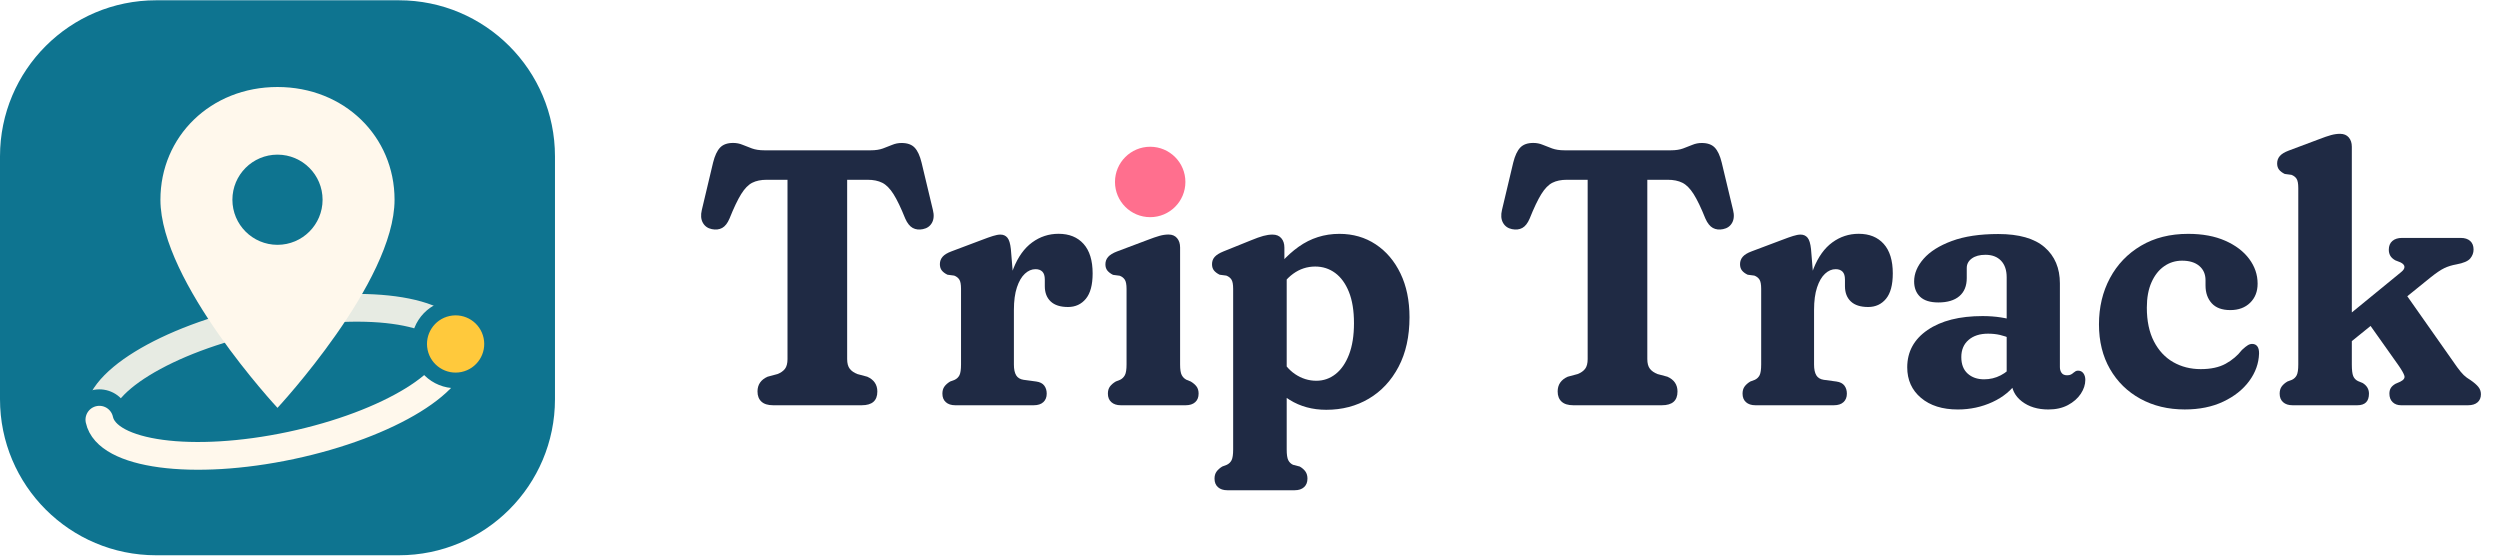
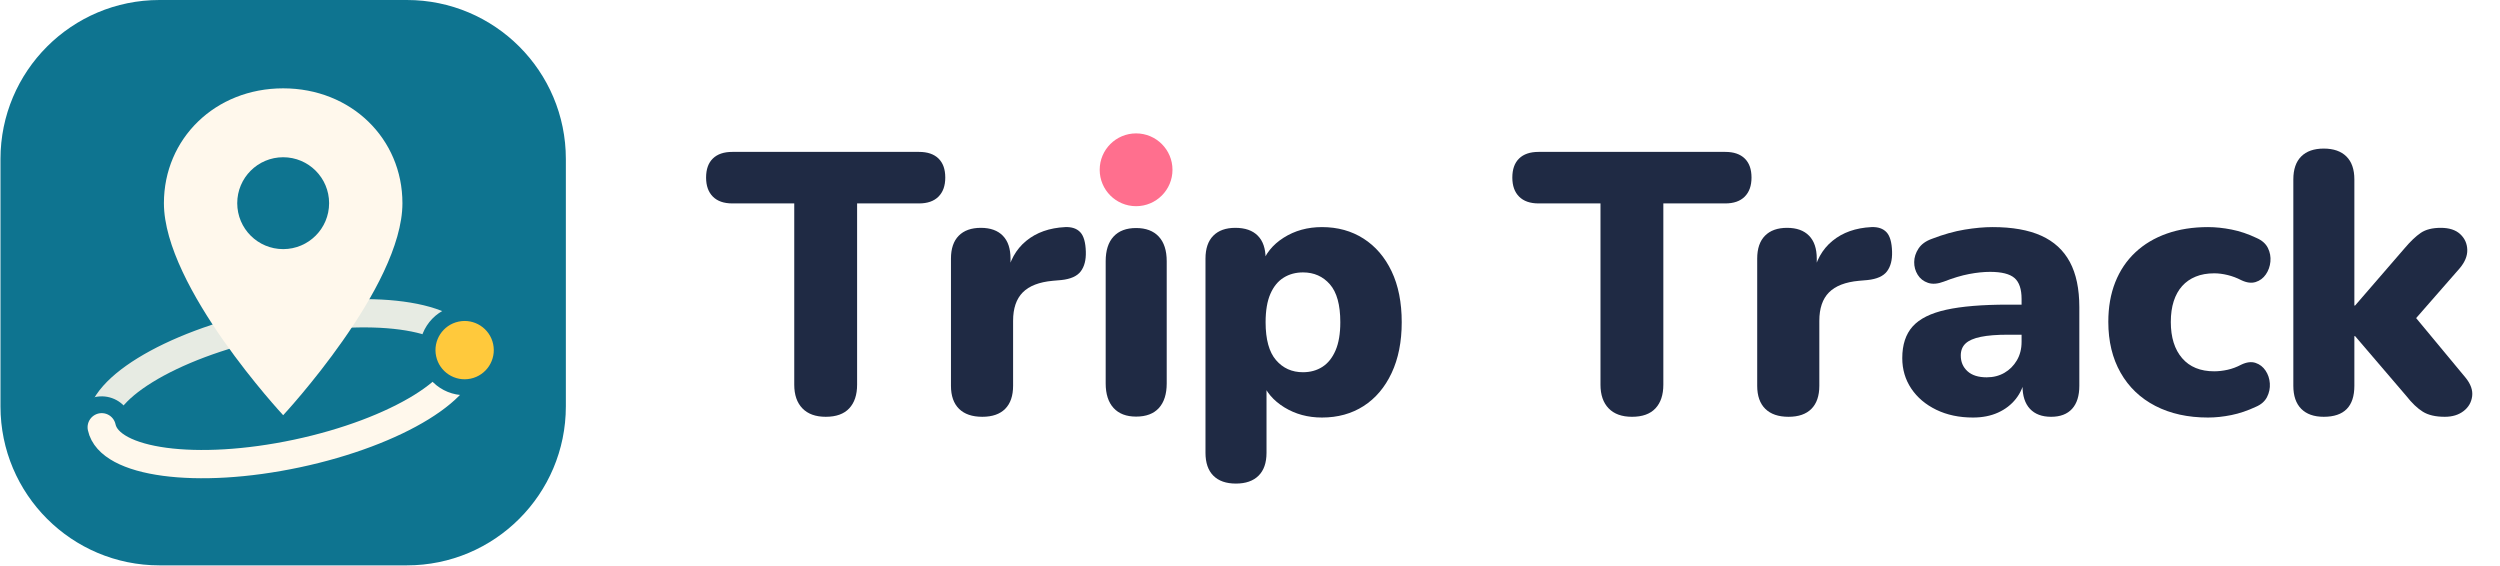
- <svg xmlns="http://www.w3.org/2000/svg" width="288" height="64" viewBox="0 0 288.30 64.00" role="img" aria-label="Trip Track">
+ <svg xmlns="http://www.w3.org/2000/svg" width="283" height="64" viewBox="0 0 282.89 64.00" role="img" aria-label="Trip Track">
  <g transform="translate(0 0) scale(1.0)">
    <rect width="64" height="64" rx="18" fill="#0E7490" />
    <g transform="rotate(-12 32 44)">
      <path d="M11 44A21 7.5 0 0 1 53 44" fill="none" stroke="#FFF8EC" stroke-width="3.2" stroke-linecap="round" opacity=".9" />
    </g>
    <path d="M32 10C24.3 10 18.5 15.7 18.5 23c0 9.5 13.5 24 13.5 24s13.5-14.5 13.5-24C45.5 15.7 39.7 10 32 10z" fill="#FFF8EC" />
    <circle cx="32" cy="23" r="5.2" fill="#0E7490" />
    <g transform="rotate(-12 32 44)" fill="none" stroke-linecap="round">
      <path d="M11 44A21 7.5 0 0 0 53 44" stroke="#0E7490" stroke-width="7" />
      <path d="M11 44A21 7.5 0 0 0 53 44" stroke="#FFF8EC" stroke-width="3.2" />
      <circle cx="53" cy="44" r="4.2" fill="#FFC93C" stroke="#0E7490" stroke-width="1.8" />
    </g>
  </g>
-   <path d="M88.143 17.3H100.417Q101.24 17.3 101.821 17.087Q102.401 16.873 102.904 16.665Q103.408 16.456 103.972 16.456Q104.972 16.456 105.479 16.993Q105.987 17.53 106.275 18.716L107.581 24.177Q107.804 25.063 107.475 25.657Q107.146 26.25 106.427 26.392Q105.765 26.527 105.259 26.255Q104.754 25.983 104.394 25.175Q103.647 23.316 103.038 22.352Q102.428 21.388 101.741 21.044Q101.054 20.699 100.054 20.699H97.694V41.377Q97.694 42.113 97.997 42.497Q98.301 42.881 98.873 43.103L100.016 43.41Q101.175 43.93 101.175 45.118Q101.175 46.7 99.377 46.7H89.155Q88.261 46.7 87.808 46.282Q87.356 45.864 87.356 45.111Q87.356 43.93 88.515 43.41L89.658 43.103Q90.232 42.881 90.524 42.497Q90.815 42.113 90.815 41.377V20.699H88.408Q87.425 20.699 86.748 21.042Q86.072 21.385 85.472 22.349Q84.872 23.312 84.125 25.175Q83.78 25.983 83.277 26.255Q82.774 26.527 82.095 26.392Q81.384 26.25 81.053 25.657Q80.722 25.063 80.935 24.177L82.234 18.709Q82.53 17.524 83.04 16.987Q83.551 16.45 84.538 16.45Q85.119 16.45 85.623 16.66Q86.127 16.87 86.716 17.085Q87.304 17.3 88.143 17.3Z" fill="#1F2A44" />
-   <path d="M116.068 36.011Q116.068 32.945 116.869 30.929Q117.671 28.913 119.031 27.921Q120.392 26.928 122.07 26.928Q123.913 26.928 124.958 28.095Q126.003 29.263 126.003 31.493Q126.003 33.477 125.22 34.424Q124.437 35.37 123.161 35.37Q121.84 35.37 121.163 34.73Q120.487 34.091 120.487 32.969V32.203Q120.487 31.576 120.204 31.292Q119.92 31.007 119.413 31.007Q118.757 31.007 118.187 31.534Q117.617 32.061 117.27 33.107Q116.923 34.153 116.923 35.707ZM116.572 28.685 116.923 32.944V42.001Q116.923 42.814 117.182 43.245Q117.44 43.675 118.041 43.767L119.504 43.964Q120.135 44.052 120.421 44.432Q120.707 44.812 120.707 45.363Q120.707 45.979 120.319 46.339Q119.931 46.7 119.209 46.7H110.155Q109.47 46.7 109.073 46.346Q108.677 45.992 108.677 45.363Q108.677 44.87 108.907 44.549Q109.137 44.227 109.568 43.964L110.094 43.767Q110.465 43.59 110.645 43.234Q110.825 42.878 110.825 42.001V33.27Q110.825 32.509 110.626 32.204Q110.428 31.899 110.037 31.749L109.267 31.648Q108.835 31.443 108.611 31.159Q108.387 30.875 108.387 30.434Q108.387 29.936 108.698 29.578Q109.008 29.22 109.712 28.958L113.272 27.618Q114 27.338 114.508 27.179Q115.017 27.019 115.369 27.019Q115.876 27.019 116.174 27.379Q116.472 27.739 116.572 28.685Z" fill="#1F2A44" />
-   <path d="M136.089 28.507V41.995Q136.089 42.868 136.28 43.226Q136.472 43.583 136.819 43.761L137.313 43.961Q137.75 44.22 137.987 44.54Q138.223 44.86 138.223 45.36Q138.223 45.992 137.829 46.346Q137.434 46.7 136.738 46.7H129.244Q128.565 46.7 128.164 46.346Q127.762 45.992 127.762 45.36Q127.762 44.86 127.999 44.54Q128.235 44.22 128.673 43.961L129.18 43.761Q129.532 43.583 129.723 43.226Q129.914 42.868 129.914 41.995V33.285Q129.914 32.53 129.712 32.221Q129.511 31.911 129.126 31.765L128.356 31.664Q127.934 31.454 127.705 31.172Q127.476 30.89 127.476 30.45Q127.476 29.952 127.788 29.595Q128.1 29.239 128.801 28.97L132.358 27.631Q133.167 27.319 133.708 27.166Q134.25 27.012 134.76 27.012Q135.386 27.012 135.737 27.426Q136.089 27.839 136.089 28.507Z" fill="#1F2A44" />
-   <circle cx="132.64" cy="20.95" r="4.06" fill="#FF6F8E" />
-   <path d="M148.116 28.514V30.641L148.382 31.259V51.803Q148.382 52.679 148.564 53.039Q148.747 53.398 149.113 53.568L149.885 53.766Q150.309 54.011 150.543 54.341Q150.776 54.672 150.776 55.164Q150.776 55.787 150.385 56.144Q149.994 56.502 149.297 56.502H141.538Q140.853 56.502 140.456 56.148Q140.059 55.794 140.059 55.164Q140.059 54.672 140.293 54.35Q140.526 54.028 140.95 53.766L141.476 53.568Q141.847 53.391 142.027 53.035Q142.207 52.679 142.207 51.803V33.27Q142.207 32.509 142.009 32.204Q141.811 31.899 141.42 31.749L140.649 31.648Q140.218 31.435 139.994 31.155Q139.77 30.875 139.77 30.434Q139.77 29.936 140.077 29.592Q140.384 29.248 141.095 28.958L144.269 27.678Q145.116 27.328 145.681 27.173Q146.247 27.019 146.746 27.019Q147.4 27.019 147.758 27.432Q148.116 27.845 148.116 28.514ZM147.135 34.018 146.086 32.535Q147.663 29.912 149.759 28.424Q151.856 26.935 154.453 26.935Q156.819 26.935 158.644 28.143Q160.469 29.351 161.506 31.51Q162.544 33.669 162.544 36.556Q162.544 39.869 161.284 42.262Q160.024 44.656 157.856 45.94Q155.689 47.224 152.947 47.224Q150.568 47.224 148.726 46.081Q146.884 44.938 145.688 42.822L147.327 40.619Q148.21 42.347 149.35 43.111Q150.489 43.875 151.797 43.875Q153.044 43.875 154.024 43.101Q155.005 42.327 155.573 40.845Q156.141 39.363 156.141 37.242Q156.141 35.083 155.557 33.632Q154.974 32.18 153.967 31.442Q152.96 30.704 151.673 30.704Q150.275 30.704 149.128 31.536Q147.981 32.368 147.135 34.018Z" fill="#1F2A44" />
-   <path d="M180.417 17.3H192.691Q193.514 17.3 194.095 17.087Q194.675 16.873 195.178 16.665Q195.682 16.456 196.246 16.456Q197.246 16.456 197.753 16.993Q198.261 17.53 198.549 18.716L199.855 24.177Q200.078 25.063 199.749 25.657Q199.42 26.25 198.701 26.392Q198.039 26.527 197.533 26.255Q197.028 25.983 196.668 25.175Q195.921 23.316 195.312 22.352Q194.702 21.388 194.015 21.044Q193.328 20.699 192.328 20.699H189.968V41.377Q189.968 42.113 190.271 42.497Q190.575 42.881 191.147 43.103L192.29 43.41Q193.449 43.93 193.449 45.118Q193.449 46.7 191.651 46.7H181.429Q180.535 46.7 180.082 46.282Q179.63 45.864 179.63 45.111Q179.63 43.93 180.789 43.41L181.932 43.103Q182.506 42.881 182.798 42.497Q183.089 42.113 183.089 41.377V20.699H180.682Q179.699 20.699 179.022 21.042Q178.346 21.385 177.746 22.349Q177.146 23.312 176.399 25.175Q176.054 25.983 175.551 26.255Q175.048 26.527 174.369 26.392Q173.658 26.25 173.327 25.657Q172.996 25.063 173.209 24.177L174.508 18.709Q174.804 17.524 175.314 16.987Q175.825 16.45 176.812 16.45Q177.393 16.45 177.897 16.66Q178.401 16.87 178.99 17.085Q179.578 17.3 180.417 17.3Z" fill="#1F2A44" />
-   <path d="M208.342 36.011Q208.342 32.945 209.143 30.929Q209.945 28.913 211.305 27.921Q212.666 26.928 214.344 26.928Q216.187 26.928 217.232 28.095Q218.277 29.263 218.277 31.493Q218.277 33.477 217.494 34.424Q216.711 35.37 215.435 35.37Q214.114 35.37 213.437 34.73Q212.761 34.091 212.761 32.969V32.203Q212.761 31.576 212.478 31.292Q212.194 31.007 211.687 31.007Q211.031 31.007 210.461 31.534Q209.891 32.061 209.544 33.107Q209.197 34.153 209.197 35.707ZM208.846 28.685 209.197 32.944V42.001Q209.197 42.814 209.456 43.245Q209.714 43.675 210.315 43.767L211.778 43.964Q212.409 44.052 212.695 44.432Q212.981 44.812 212.981 45.363Q212.981 45.979 212.593 46.339Q212.205 46.7 211.483 46.7H202.429Q201.744 46.7 201.347 46.346Q200.951 45.992 200.951 45.363Q200.951 44.87 201.181 44.549Q201.411 44.227 201.842 43.964L202.368 43.767Q202.739 43.59 202.919 43.234Q203.099 42.878 203.099 42.001V33.27Q203.099 32.509 202.9 32.204Q202.702 31.899 202.311 31.749L201.541 31.648Q201.109 31.443 200.885 31.159Q200.661 30.875 200.661 30.434Q200.661 29.936 200.972 29.578Q201.282 29.22 201.986 28.958L205.546 27.618Q206.274 27.338 206.782 27.179Q207.291 27.019 207.643 27.019Q208.15 27.019 208.448 27.379Q208.746 27.739 208.846 28.685Z" fill="#1F2A44" />
-   <path d="M231.948 43.799V43.182L231.41 42.962V31.94Q231.41 30.709 230.758 30.029Q230.106 29.35 228.958 29.35Q227.969 29.35 227.387 29.776Q226.806 30.201 226.806 30.87V32.034Q226.806 33.391 225.956 34.118Q225.106 34.845 223.53 34.845Q222.116 34.845 221.427 34.19Q220.738 33.534 220.738 32.411Q220.738 31.057 221.832 29.807Q222.927 28.557 225.09 27.755Q227.253 26.954 230.435 26.954Q234.029 26.954 235.788 28.481Q237.547 30.008 237.547 32.651V42.303Q237.547 42.694 237.743 42.969Q237.938 43.244 238.378 43.244Q238.643 43.244 238.81 43.161Q238.978 43.078 239.11 42.952Q239.223 42.859 239.346 42.784Q239.469 42.709 239.637 42.709Q240.033 42.709 240.256 43.012Q240.479 43.315 240.479 43.772Q240.479 44.59 239.957 45.378Q239.435 46.166 238.48 46.677Q237.525 47.188 236.216 47.188Q234.37 47.188 233.159 46.256Q231.948 45.323 231.948 43.799ZM219.942 42.331Q219.942 39.623 222.293 38.019Q224.644 36.416 228.632 36.416Q229.746 36.416 230.758 36.573Q231.769 36.73 232.459 37.014L231.869 39.006Q231.263 38.734 230.633 38.59Q230.003 38.446 229.259 38.446Q227.848 38.446 227.013 39.17Q226.178 39.894 226.178 41.144Q226.178 42.388 226.91 43.049Q227.643 43.709 228.807 43.709Q229.838 43.709 230.723 43.248Q231.608 42.786 232.182 42.032L232.679 43.924Q231.632 45.475 229.77 46.332Q227.907 47.188 225.777 47.188Q223.111 47.188 221.527 45.849Q219.942 44.509 219.942 42.331Z" fill="#1F2A44" />
-   <path d="M260.348 32.676Q260.348 34.04 259.483 34.883Q258.619 35.726 257.196 35.726Q255.773 35.726 255.057 34.939Q254.341 34.151 254.341 32.886V32.278Q254.341 31.248 253.626 30.638Q252.911 30.028 251.638 30.028Q250.487 30.028 249.566 30.672Q248.645 31.316 248.109 32.526Q247.573 33.735 247.573 35.444Q247.573 37.756 248.393 39.342Q249.214 40.929 250.621 41.731Q252.027 42.534 253.79 42.534Q255.531 42.534 256.656 41.917Q257.782 41.3 258.544 40.319Q258.983 39.914 259.234 39.767Q259.486 39.62 259.743 39.628Q260.109 39.635 260.316 39.908Q260.524 40.18 260.514 40.744Q260.461 42.437 259.381 43.907Q258.301 45.376 256.393 46.28Q254.484 47.185 251.95 47.185Q249.075 47.185 246.835 45.958Q244.595 44.732 243.324 42.523Q242.053 40.315 242.053 37.372Q242.053 34.403 243.318 32.04Q244.583 29.677 246.896 28.306Q249.21 26.935 252.345 26.935Q254.819 26.935 256.612 27.727Q258.406 28.519 259.377 29.825Q260.348 31.13 260.348 32.676Z" fill="#1F2A44" />
-   <path d="M264.368 46.7Q263.683 46.7 263.287 46.346Q262.89 45.992 262.89 45.363Q262.89 44.87 263.12 44.545Q263.35 44.22 263.781 43.964L264.307 43.767Q264.678 43.589 264.858 43.234Q265.038 42.878 265.038 42.001V21.649Q265.038 20.888 264.84 20.583Q264.642 20.278 264.25 20.129L263.48 20.028Q263.049 19.822 262.825 19.538Q262.6 19.255 262.6 18.814Q262.6 18.316 262.908 17.961Q263.215 17.606 263.925 17.337L267.425 16.024Q268.273 15.695 268.811 15.547Q269.35 15.399 269.855 15.399Q270.503 15.399 270.858 15.812Q271.213 16.225 271.213 16.893V42.001Q271.213 42.943 271.371 43.331Q271.53 43.719 271.915 43.91L272.462 44.135Q273.189 44.583 273.189 45.363Q273.189 46.7 271.846 46.7ZM269.233 37.617 276.883 31.358Q277.295 31.032 277.283 30.74Q277.271 30.447 276.832 30.225L276.222 29.986Q275.817 29.754 275.647 29.456Q275.477 29.158 275.477 28.76Q275.477 28.117 275.884 27.76Q276.291 27.403 277.003 27.403H283.773Q284.469 27.403 284.86 27.753Q285.251 28.103 285.251 28.74Q285.251 29.314 284.867 29.775Q284.483 30.235 283.269 30.457Q282.505 30.591 281.888 30.883Q281.27 31.174 280.239 32.002L270.101 40.204ZM276.615 32.717 283.359 42.309Q283.801 42.918 284.125 43.226Q284.448 43.534 284.896 43.797Q285.507 44.218 285.804 44.585Q286.1 44.951 286.1 45.434Q286.1 46.028 285.709 46.364Q285.318 46.7 284.621 46.7H276.889Q276.289 46.7 275.918 46.343Q275.546 45.985 275.546 45.363Q275.546 44.976 275.707 44.712Q275.867 44.448 276.241 44.228L276.792 43.988Q277.394 43.691 277.273 43.296Q277.152 42.9 276.58 42.08L272.345 36.1Z" fill="#1F2A44" />
+   <path d="M93.422 47.181Q91.7 47.181 90.777 46.226Q89.854 45.271 89.854 43.549V23.028H82.844Q81.412 23.028 80.643 22.259Q79.874 21.49 79.874 20.101Q79.874 18.689 80.643 17.942Q81.412 17.195 82.844 17.195H103.98Q105.412 17.195 106.181 17.942Q106.95 18.689 106.95 20.101Q106.95 21.49 106.181 22.259Q105.412 23.028 103.98 23.028H96.969V43.549Q96.969 45.271 96.077 46.226Q95.186 47.181 93.422 47.181Z" fill="#1F2A44" />
+   <path d="M111.142 47.181Q109.42 47.181 108.507 46.278Q107.594 45.375 107.594 43.673V29.277Q107.594 27.575 108.476 26.683Q109.358 25.791 110.976 25.791Q112.594 25.791 113.465 26.683Q114.337 27.575 114.337 29.277V31.223H113.917Q114.365 28.703 116.107 27.271Q117.849 25.839 120.526 25.707Q121.647 25.663 122.232 26.288Q122.817 26.913 122.861 28.485Q122.905 29.895 122.288 30.715Q121.671 31.536 120.078 31.702L119.114 31.786Q116.812 31.998 115.719 33.101Q114.627 34.205 114.627 36.319V43.673Q114.627 45.375 113.735 46.278Q112.844 47.181 111.142 47.181Z" fill="#1F2A44" />
+   <path d="M128.552 47.159Q126.892 47.159 126 46.183Q125.108 45.207 125.108 43.403V29.569Q125.108 27.743 126 26.778Q126.892 25.813 128.552 25.813Q130.212 25.813 131.114 26.778Q132.017 27.743 132.017 29.569V43.403Q132.017 45.207 131.135 46.183Q130.254 47.159 128.552 47.159Z" fill="#1F2A44" />
+   <circle cx="128.55" cy="19.22" r="4.12" fill="#FF6F8E" />
+   <path d="M139.85 54.741Q138.19 54.741 137.298 53.849Q136.406 52.957 136.406 51.255V29.277Q136.406 27.575 137.288 26.683Q138.17 25.791 139.788 25.791Q141.448 25.791 142.329 26.683Q143.211 27.575 143.211 29.277V31.913L142.749 30.053Q143.359 28.111 145.252 26.909Q147.145 25.707 149.59 25.707Q152.258 25.707 154.295 27.009Q156.332 28.311 157.476 30.714Q158.62 33.117 158.62 36.475Q158.62 39.791 157.476 42.226Q156.332 44.661 154.306 45.963Q152.28 47.265 149.59 47.265Q147.207 47.265 145.335 46.114Q143.463 44.963 142.811 43.145H143.315V51.255Q143.315 52.957 142.412 53.849Q141.51 54.741 139.85 54.741ZM147.44 42.136Q148.694 42.136 149.64 41.529Q150.586 40.923 151.127 39.672Q151.668 38.421 151.668 36.475Q151.668 33.535 150.49 32.186Q149.312 30.836 147.44 30.836Q146.206 30.836 145.25 31.432Q144.293 32.027 143.752 33.268Q143.211 34.509 143.211 36.475Q143.211 39.393 144.39 40.764Q145.568 42.136 147.44 42.136Z" fill="#1F2A44" />
+   <path d="M184.688 47.181Q182.966 47.181 182.043 46.226Q181.12 45.271 181.12 43.549V23.028H174.11Q172.678 23.028 171.909 22.259Q171.14 21.49 171.14 20.101Q171.14 18.689 171.909 17.942Q172.678 17.195 174.11 17.195H195.246Q196.678 17.195 197.447 17.942Q198.216 18.689 198.216 20.101Q198.216 21.49 197.447 22.259Q196.678 23.028 195.246 23.028H188.235V43.549Q188.235 45.271 187.343 46.226Q186.452 47.181 184.688 47.181Z" fill="#1F2A44" />
+   <path d="M202.408 47.181Q200.686 47.181 199.773 46.278Q198.86 45.375 198.86 43.673V29.277Q198.86 27.575 199.742 26.683Q200.624 25.791 202.242 25.791Q203.86 25.791 204.731 26.683Q205.603 27.575 205.603 29.277V31.223H205.183Q205.631 28.703 207.373 27.271Q209.115 25.839 211.792 25.707Q212.913 25.663 213.498 26.288Q214.083 26.913 214.127 28.485Q214.171 29.895 213.554 30.715Q212.937 31.536 211.344 31.702L210.38 31.786Q208.078 31.998 206.985 33.101Q205.893 34.205 205.893 36.319V43.673Q205.893 45.375 205.001 46.278Q204.11 47.181 202.408 47.181Z" fill="#1F2A44" />
+   <path d="M223.288 47.265Q220.942 47.265 219.129 46.384Q217.316 45.503 216.299 43.983Q215.282 42.463 215.282 40.535Q215.282 38.267 216.458 36.954Q217.634 35.641 220.26 35.063Q222.886 34.485 227.238 34.485H229.498V37.889H227.24Q225.356 37.889 224.172 38.131Q222.988 38.373 222.447 38.882Q221.905 39.391 221.905 40.243Q221.905 41.329 222.662 42.021Q223.418 42.713 224.84 42.713Q225.966 42.713 226.847 42.202Q227.728 41.691 228.258 40.787Q228.788 39.883 228.788 38.693V33.843Q228.788 32.163 227.984 31.469Q227.18 30.775 225.216 30.775Q224.138 30.775 222.851 31.019Q221.564 31.263 219.99 31.877Q218.952 32.275 218.193 32.017Q217.434 31.759 217.028 31.104Q216.622 30.449 216.632 29.659Q216.642 28.869 217.118 28.14Q217.594 27.411 218.632 27.037Q220.604 26.279 222.339 25.993Q224.074 25.707 225.504 25.707Q228.848 25.707 231.011 26.681Q233.174 27.655 234.25 29.654Q235.325 31.653 235.325 34.773V43.673Q235.325 45.375 234.506 46.278Q233.686 47.181 232.13 47.181Q230.574 47.181 229.733 46.278Q228.892 45.375 228.892 43.673V42.357L229.168 42.777Q228.934 44.147 228.143 45.148Q227.352 46.149 226.12 46.707Q224.888 47.265 223.288 47.265Z" fill="#1F2A44" />
+   <path d="M249.892 47.265Q246.478 47.265 243.934 45.952Q241.39 44.639 239.998 42.193Q238.606 39.747 238.606 36.431Q238.606 33.933 239.391 31.95Q240.176 29.967 241.662 28.572Q243.148 27.177 245.232 26.442Q247.316 25.707 249.892 25.707Q251.158 25.707 252.565 25.985Q253.972 26.263 255.4 26.945Q256.312 27.345 256.672 28.073Q257.032 28.801 256.956 29.61Q256.88 30.419 256.441 31.06Q256.002 31.701 255.284 31.926Q254.566 32.151 253.652 31.713Q252.908 31.327 252.112 31.134Q251.316 30.94 250.594 30.94Q249.408 30.94 248.498 31.312Q247.587 31.683 246.962 32.382Q246.337 33.081 246.009 34.099Q245.681 35.117 245.681 36.453Q245.681 39.061 246.962 40.546Q248.243 42.032 250.594 42.032Q251.316 42.032 252.101 41.86Q252.886 41.687 253.652 41.281Q254.566 40.843 255.273 41.079Q255.98 41.315 256.408 41.956Q256.836 42.597 256.89 43.406Q256.944 44.215 256.573 44.943Q256.202 45.671 255.312 46.049Q253.906 46.709 252.532 46.987Q251.158 47.265 249.892 47.265Z" fill="#1F2A44" />
+   <path d="M262.994 47.181Q261.334 47.181 260.442 46.278Q259.55 45.375 259.55 43.673V20.305Q259.55 18.603 260.442 17.711Q261.334 16.819 262.994 16.819Q264.654 16.819 265.556 17.711Q266.459 18.603 266.459 20.305V34.583H266.543L272.154 28.095Q273.134 26.935 273.974 26.363Q274.814 25.791 276.246 25.791Q277.677 25.791 278.444 26.508Q279.211 27.225 279.241 28.273Q279.271 29.321 278.375 30.379L272.387 37.227V34.723L279.049 42.755Q279.925 43.833 279.792 44.862Q279.659 45.891 278.819 46.536Q277.979 47.181 276.694 47.181Q275.138 47.181 274.215 46.609Q273.292 46.037 272.332 44.813L266.543 38.049H266.459V43.673Q266.459 47.181 262.994 47.181Z" fill="#1F2A44" />
</svg>
